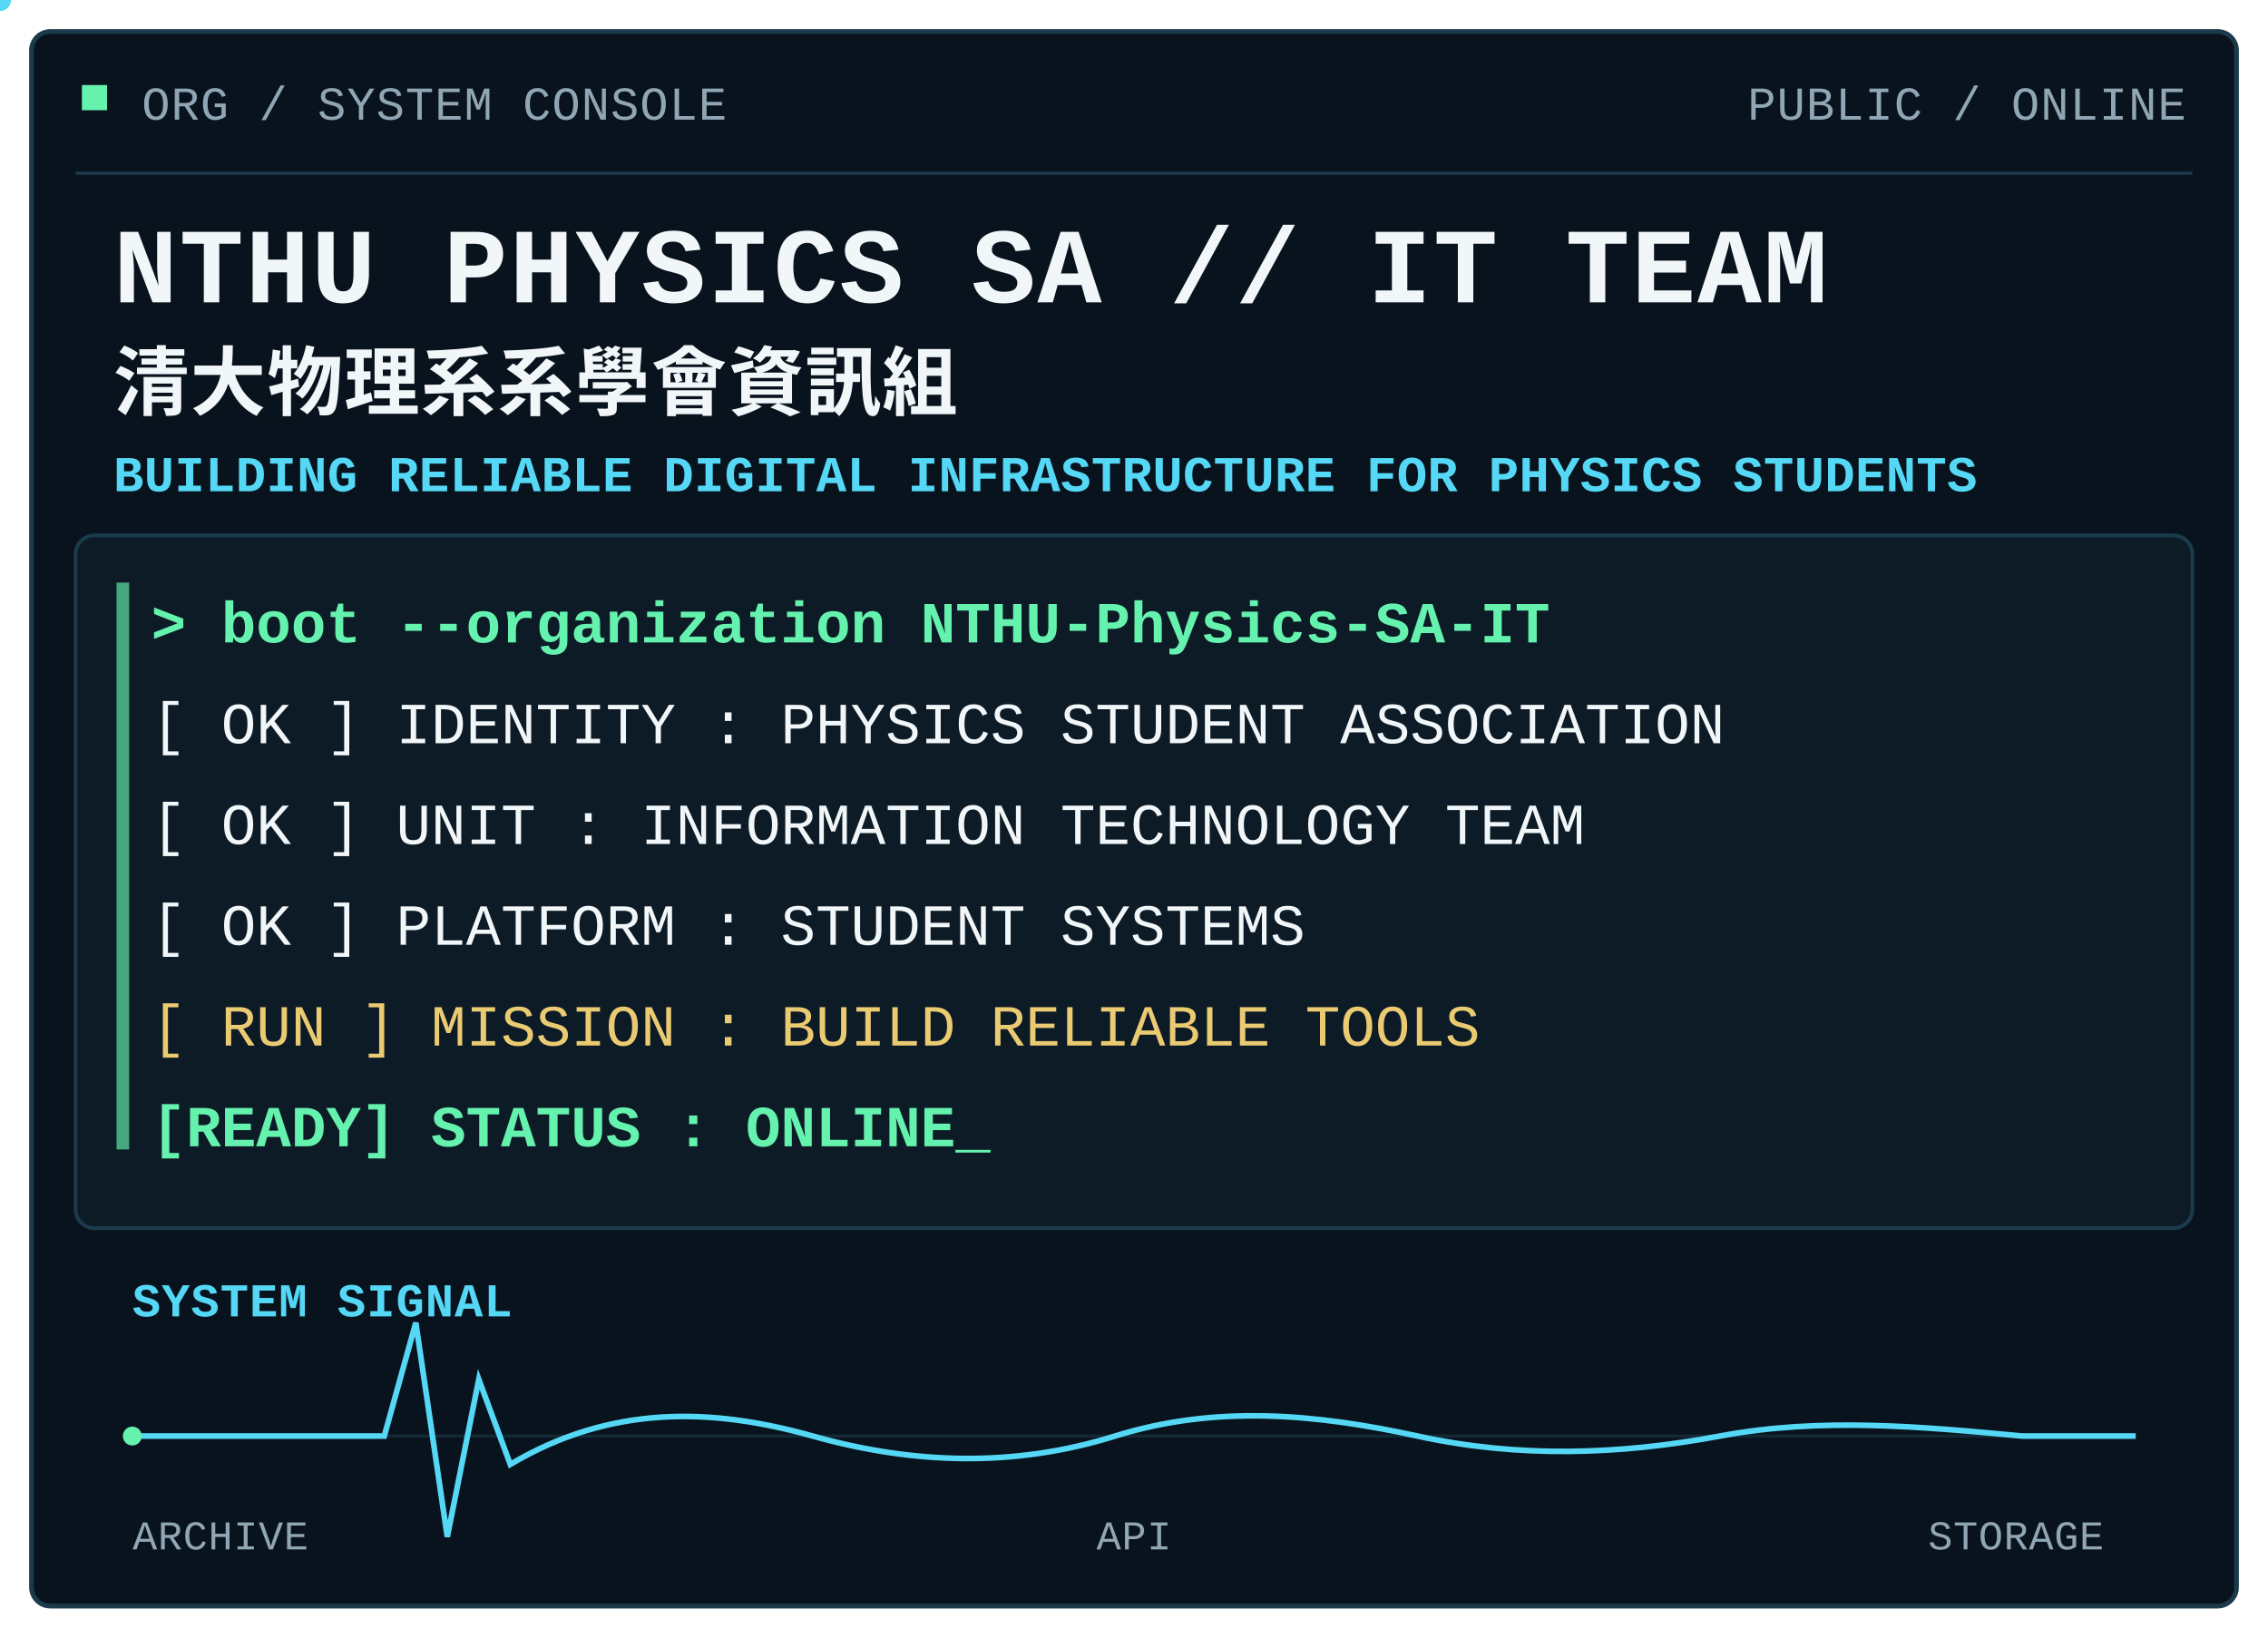
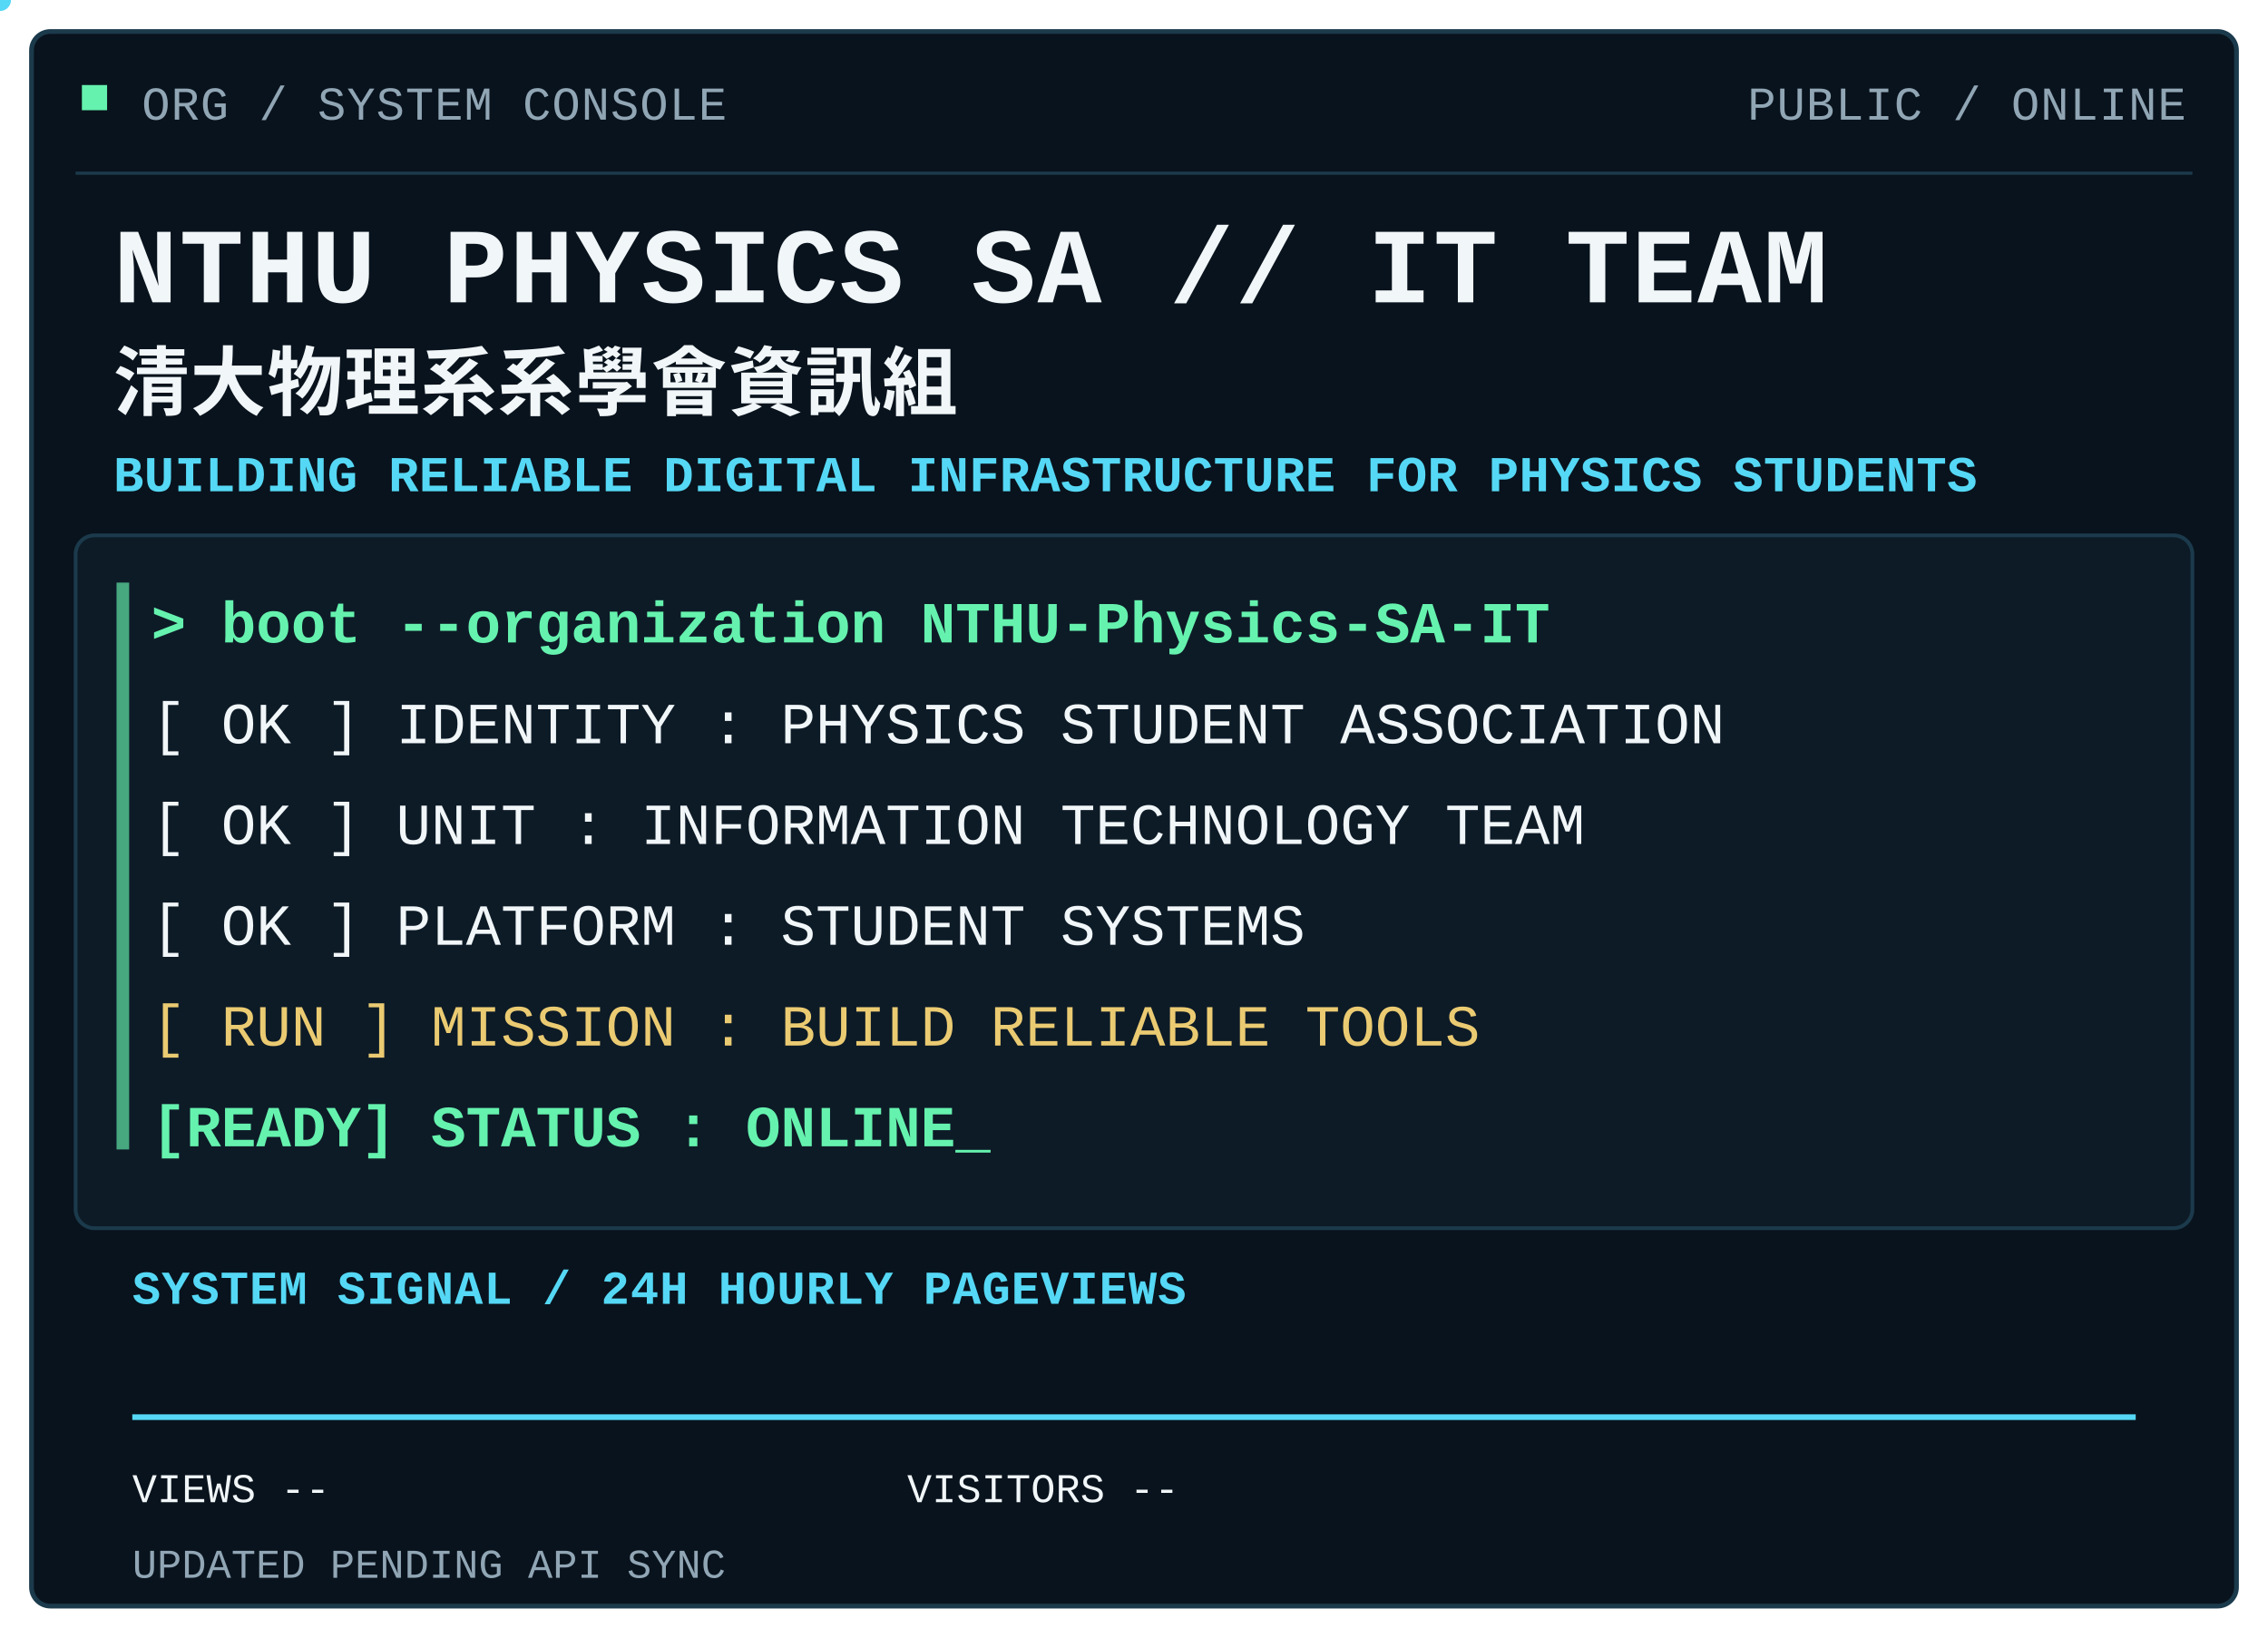
<svg xmlns="http://www.w3.org/2000/svg" viewBox="0 0 720 520" role="img" aria-labelledby="title desc">
  <defs>
    <clipPath id="terminal-reveal">
      <rect x="48" y="181" width="0" height="28">
        <animate attributeName="width" values="0;0;65;130;195;260;325;390;460" keyTimes="0;.08;.2;.32;.44;.56;.68;.82;1" calcMode="discrete" dur="1.4s" begin=".2s" repeatCount="1" fill="freeze" />
      </rect>
      <rect x="48" y="213" width="0" height="28">
        <animate attributeName="width" values="0;0;90;180;270;360;450;520;610" keyTimes="0;.08;.2;.32;.44;.56;.68;.82;1" calcMode="discrete" dur="1s" begin="1.7s" repeatCount="1" fill="freeze" />
      </rect>
      <rect x="48" y="245" width="0" height="28">
        <animate attributeName="width" values="0;0;90;180;270;360;450;520;610" keyTimes="0;.08;.2;.32;.44;.56;.68;.82;1" calcMode="discrete" dur="1s" begin="2.8s" repeatCount="1" fill="freeze" />
      </rect>
      <rect x="48" y="277" width="0" height="28">
        <animate attributeName="width" values="0;0;76;152;228;304;380;460" keyTimes="0;.1;.24;.38;.52;.66;.82;1" calcMode="discrete" dur=".8s" begin="3.9s" repeatCount="1" fill="freeze" />
      </rect>
      <rect x="48" y="309" width="0" height="28">
        <animate attributeName="width" values="0;0;80;160;240;320;400;480" keyTimes="0;.1;.24;.38;.52;.66;.82;1" calcMode="discrete" dur=".8s" begin="4.8s" repeatCount="1" fill="freeze" />
      </rect>
      <rect x="48" y="341" width="0" height="28">
        <animate attributeName="width" values="0;0;60;120;180;240;300;360" keyTimes="0;.1;.24;.38;.52;.66;.82;1" calcMode="discrete" dur=".8s" begin="5.7s" repeatCount="1" fill="freeze" />
      </rect>
    </clipPath>
    <style>
      text {
        font-family: "Courier New", Courier, "Liberation Mono", "DejaVu Sans Mono", monospace;
        font-weight: 500;
      }
      .panel { fill: #09131D; }
      .raised { fill: #0D1B27; }
      .primary { fill: #F1F6F8; }
      .muted { fill: #91A6B5; }
      .green { fill: #65F2AE; }
      .cyan { fill: #55D8F5; }
      .amber { fill: #EBCB72; }
      .border { stroke: #1B3A4B; }
      .brand { font-size: 34px; font-weight: 900; letter-spacing: .55px; }
      .brand-zh { font-size: 24px; font-weight: 800; letter-spacing: .4px; }
      .tagline { font-size: 16px; font-weight: 600; letter-spacing: .1px; }
      .meta { font-size: 15px; font-weight: 500; letter-spacing: .3px; }
      .terminal { font-size: 18.5px; font-weight: 500; }
      .terminal-strong { font-weight: 600; }
      .signal-heading { font-size: 15px; font-weight: 700; letter-spacing: .3px; }
      .signal-label { font-size: 13px; font-weight: 500; letter-spacing: .2px; }
+       .signal-telemetry { font-size: 13px; font-weight: 500; letter-spacing: .05px; }
      @media (prefers-reduced-motion: reduce) {
        .motion-layer { display: none !important; }
        .signal-motion { display: none !important; }
      }
    </style>
  </defs>
  <rect x="10" y="10" width="700" height="500" rx="6" class="panel border" stroke-width="1.5" />
  <path d="M24 55H696" class="border" stroke-width="1" />
  <rect x="26" y="27" width="8" height="8" class="green" />
  <text x="45" y="38" class="meta muted">ORG / SYSTEM CONSOLE</text>
  <text x="694" y="38" text-anchor="end" class="meta muted">PUBLIC / ONLINE</text>
  <text x="36" y="96" class="brand primary">NTHU PHYSICS SA // IT TEAM</text>
  <text x="36" y="130" class="brand-zh primary">清大物理系系學會資訊組</text>
  <text x="36" y="156" class="tagline cyan">BUILDING RELIABLE DIGITAL INFRASTRUCTURE FOR PHYSICS STUDENTS</text>
  <rect x="24" y="170" width="672" height="220" rx="6" class="raised border" stroke-width="1.2" />
  <rect x="37" y="185" width="4" height="180" class="green" opacity=".65" />
  <g class="static-fallback terminal">
    <text x="48" y="204" class="green terminal-strong">&gt; boot --organization NTHU-Physics-SA-IT</text>
    <text x="48" y="236" class="primary">[ OK ] IDENTITY     : PHYSICS STUDENT ASSOCIATION</text>
    <text x="48" y="268" class="primary">[ OK ] UNIT         : INFORMATION TECHNOLOGY TEAM</text>
    <text x="48" y="300" class="primary">[ OK ] PLATFORM     : STUDENT SYSTEMS</text>
    <text x="48" y="332" class="amber">[ RUN ] MISSION     : BUILD RELIABLE TOOLS</text>
    <text x="48" y="364" class="green terminal-strong">[READY] STATUS      : ONLINE_</text>
  </g>
  <g class="motion-layer">
    <rect x="44" y="178" width="640" height="194" class="raised" opacity="0">
      <set attributeName="opacity" to="1" begin=".05s" fill="freeze" />
    </rect>
    <g class="terminal" clip-path="url(#terminal-reveal)">
      <text x="48" y="204" class="green terminal-strong">&gt; boot --organization NTHU-Physics-SA-IT</text>
      <text x="48" y="236" class="primary">[ OK ] IDENTITY     : PHYSICS STUDENT ASSOCIATION</text>
      <text x="48" y="268" class="primary">[ OK ] UNIT         : INFORMATION TECHNOLOGY TEAM</text>
      <text x="48" y="300" class="primary">[ OK ] PLATFORM     : STUDENT SYSTEMS</text>
      <text x="48" y="332" class="amber">[ RUN ] MISSION     : BUILD RELIABLE TOOLS</text>
      <text x="48" y="364" class="green terminal-strong">[READY] STATUS      : ONLINE</text>
    </g>
    <rect x="365" y="348" width="10" height="20" class="green" opacity="0">
      <animate attributeName="opacity" values="1;0;1" dur="1.2s" begin="6.6s" repeatCount="indefinite" />
    </rect>
  </g>
-   <g aria-label="System signal strip">
-     <text x="42" y="418" class="signal-heading cyan">SYSTEM SIGNAL</text>
-     <path d="M42 456H678" class="border" stroke-width="1" opacity=".55" />
-     <path d="M42 456H112L122 456L132 420L142 488L152 438L162 465C194 446 226 447 258 456C290 465 322 466 354 456C386 446 418 449 450 456C482 463 514 462 546 456C578 450 610 453 642 456H678" fill="none" stroke="#55D8F5" stroke-width="1.8" />
-     <circle cx="42" cy="456" r="3" class="green" />
-     <text x="70" y="492" text-anchor="middle" class="signal-label muted">ARCHIVE</text>
-     <text x="360" y="492" text-anchor="middle" class="signal-label muted">API</text>
-     <text x="640" y="492" text-anchor="middle" class="signal-label muted">STORAGE</text>
-     <g class="signal-motion">
+   <g aria-label="Umami traffic snapshot" data-generated-at="pending" data-pageviews="pending" data-visitors="pending">
+     <text x="42" y="414" class="signal-heading cyan">SYSTEM SIGNAL / 24H HOURLY PAGEVIEWS</text>
+     <path d="M42 450H678" class="border" stroke-width="1" opacity=".55" />
+     <path data-umami-signal="mobile" d="M42 450L69.7 450L97.3 450L125 450L152.6 450L180.3 450L207.9 450L235.6 450L263.2 450L290.9 450L318.5 450L346.2 450L373.8 450L401.5 450L429.1 450L456.8 450L484.4 450L512.1 450L539.7 450L567.4 450L595 450L622.7 450L650.3 450L678 450" fill="none" stroke="#55D8F5" stroke-width="1.8" />
+     <g class="signal-motion" aria-hidden="true">
      <circle r="3.5" class="cyan">
-         <animateMotion dur="9s" repeatCount="indefinite" path="M42 456H112L122 456L132 420L142 488L152 438L162 465C194 446 226 447 258 456C290 465 322 466 354 456C386 446 418 449 450 456C482 463 514 462 546 456C578 450 610 453 642 456H678" />
+         <animateMotion dur="10s" repeatCount="indefinite" path="M42 450L69.7 450L97.3 450L125 450L152.6 450L180.3 450L207.9 450L235.6 450L263.2 450L290.9 450L318.5 450L346.2 450L373.8 450L401.5 450L429.1 450L456.8 450L484.4 450L512.1 450L539.7 450L567.4 450L595 450L622.7 450L650.3 450L678 450" />
      </circle>
    </g>
+     <text x="42" y="477" class="signal-telemetry primary">VIEWS --</text>
+     <text x="288" y="477" class="signal-telemetry primary">VISITORS --</text>
+     <text x="42" y="501" class="signal-telemetry muted">UPDATED PENDING API SYNC</text>
  </g>
</svg>
